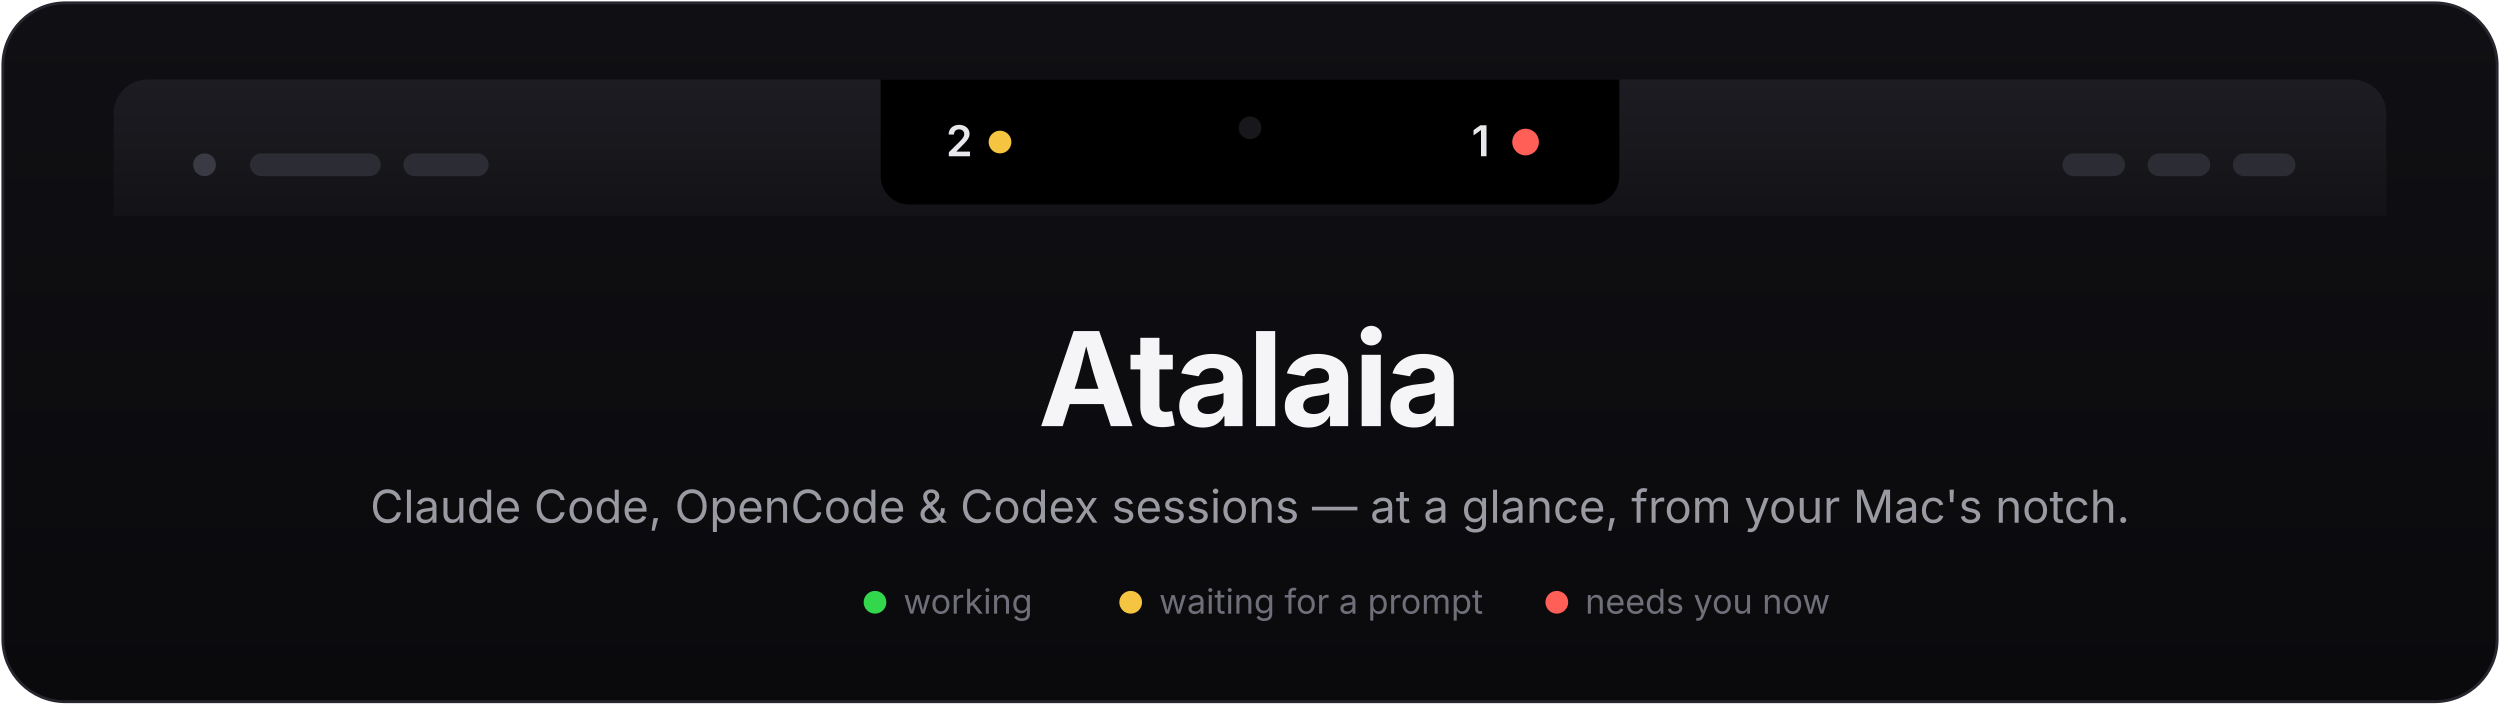
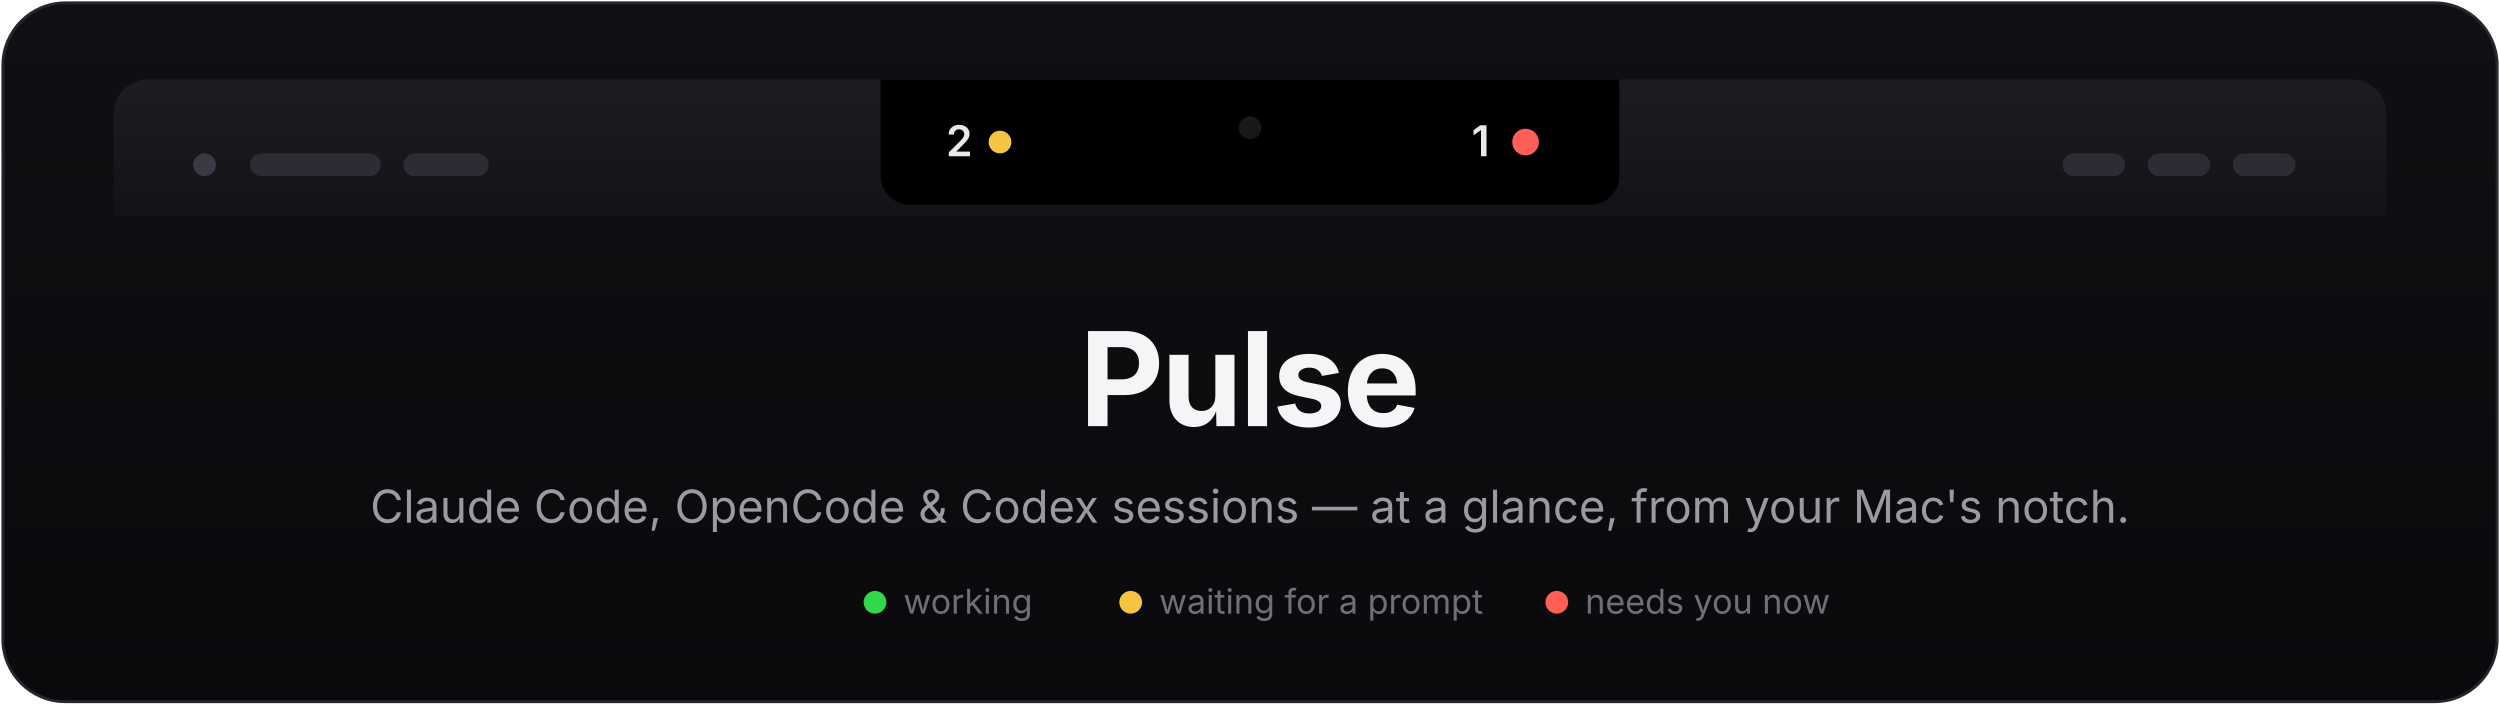
- <svg xmlns="http://www.w3.org/2000/svg" width="880" height="248" viewBox="0 0 880 248" fill="none" role="img" aria-label="Atalaia — coding agent sessions at a glance, from the MacBook notch">
+ <svg xmlns="http://www.w3.org/2000/svg" width="880" height="248" viewBox="0 0 880 248" fill="none" role="img" aria-label="Pulse — coding agent sessions at a glance, from the MacBook notch">
  <defs>
    <linearGradient id="card" x1="0" y1="0" x2="0" y2="1">
      <stop offset="0" stop-color="#101014" />
      <stop offset="1" stop-color="#0a0a0d" />
    </linearGradient>
    <linearGradient id="screenGlow" x1="0" y1="0" x2="0" y2="1">
      <stop offset="0" stop-color="#1c1c22" />
      <stop offset="1" stop-color="#131317" />
    </linearGradient>
  </defs>
  <rect x="1" y="1" width="878" height="246" rx="22" fill="url(#card)" stroke="#26262e" />
  <path d="M40 40 a12 12 0 0 1 12 -12 h776 a12 12 0 0 1 12 12 v36 h-800 z" fill="url(#screenGlow)" />
  <circle cx="72" cy="58" r="4" fill="#3a3a44" />
  <rect x="88" y="54" width="46" height="8" rx="4" fill="#2c2c34" />
  <rect x="142" y="54" width="30" height="8" rx="4" fill="#2c2c34" />
  <rect x="726" y="54" width="22" height="8" rx="4" fill="#2c2c34" />
  <rect x="756" y="54" width="22" height="8" rx="4" fill="#2c2c34" />
  <rect x="786" y="54" width="22" height="8" rx="4" fill="#2c2c34" />
  <path d="M310 28 h260 v34 a10 10 0 0 1 -10 10 h-240 a10 10 0 0 1 -10 -10 z" fill="#000000" />
  <text x="333" y="55" font-family="-apple-system,'SF Pro Text','Segoe UI',sans-serif" font-size="15" font-weight="600" fill="#e8e8ec">2</text>
  <circle cx="352" cy="50" r="4" fill="#f5c542" />
  <circle cx="440" cy="45" r="4" fill="#17171c" />
  <text x="518" y="55" font-family="-apple-system,'SF Pro Text','Segoe UI',sans-serif" font-size="15" font-weight="600" fill="#e8e8ec">1</text>
  <circle cx="537" cy="50" r="4" fill="#ff5f57">
    <animate attributeName="opacity" values="1;0.35;1" dur="2s" repeatCount="indefinite" />
  </circle>
  <circle cx="537" cy="50" r="4" fill="none" stroke="#ff5f57" stroke-width="1.4">
    <animate attributeName="r" values="4;11" dur="2s" repeatCount="indefinite" />
    <animate attributeName="opacity" values="0.7;0" dur="2s" repeatCount="indefinite" />
  </circle>
-   <text x="440" y="150" text-anchor="middle" font-family="-apple-system,'SF Pro Display','Segoe UI',sans-serif" font-size="46" font-weight="700" letter-spacing="-1" fill="#f5f5f7">Atalaia</text>
+   <text x="440" y="150" text-anchor="middle" font-family="-apple-system,'SF Pro Display','Segoe UI',sans-serif" font-size="46" font-weight="700" letter-spacing="-1" fill="#f5f5f7">Pulse</text>
  <text x="440" y="184" text-anchor="middle" font-family="-apple-system,'SF Pro Text','Segoe UI',sans-serif" font-size="16" fill="#9a9aa3">Claude Code, OpenCode &amp; Codex sessions — at a glance, from your Mac's notch.</text>
  <g font-family="-apple-system,'SF Pro Text','Segoe UI',sans-serif" font-size="12" fill="#6f6f7a">
    <circle cx="308" cy="212" r="4" fill="#32d74b" />
    <text x="318" y="216">working</text>
    <circle cx="398" cy="212" r="4" fill="#f5c542" />
    <text x="408" y="216">waiting for a prompt</text>
    <circle cx="548" cy="212" r="4" fill="#ff5f57" />
    <text x="558" y="216">needs you now</text>
  </g>
</svg>
